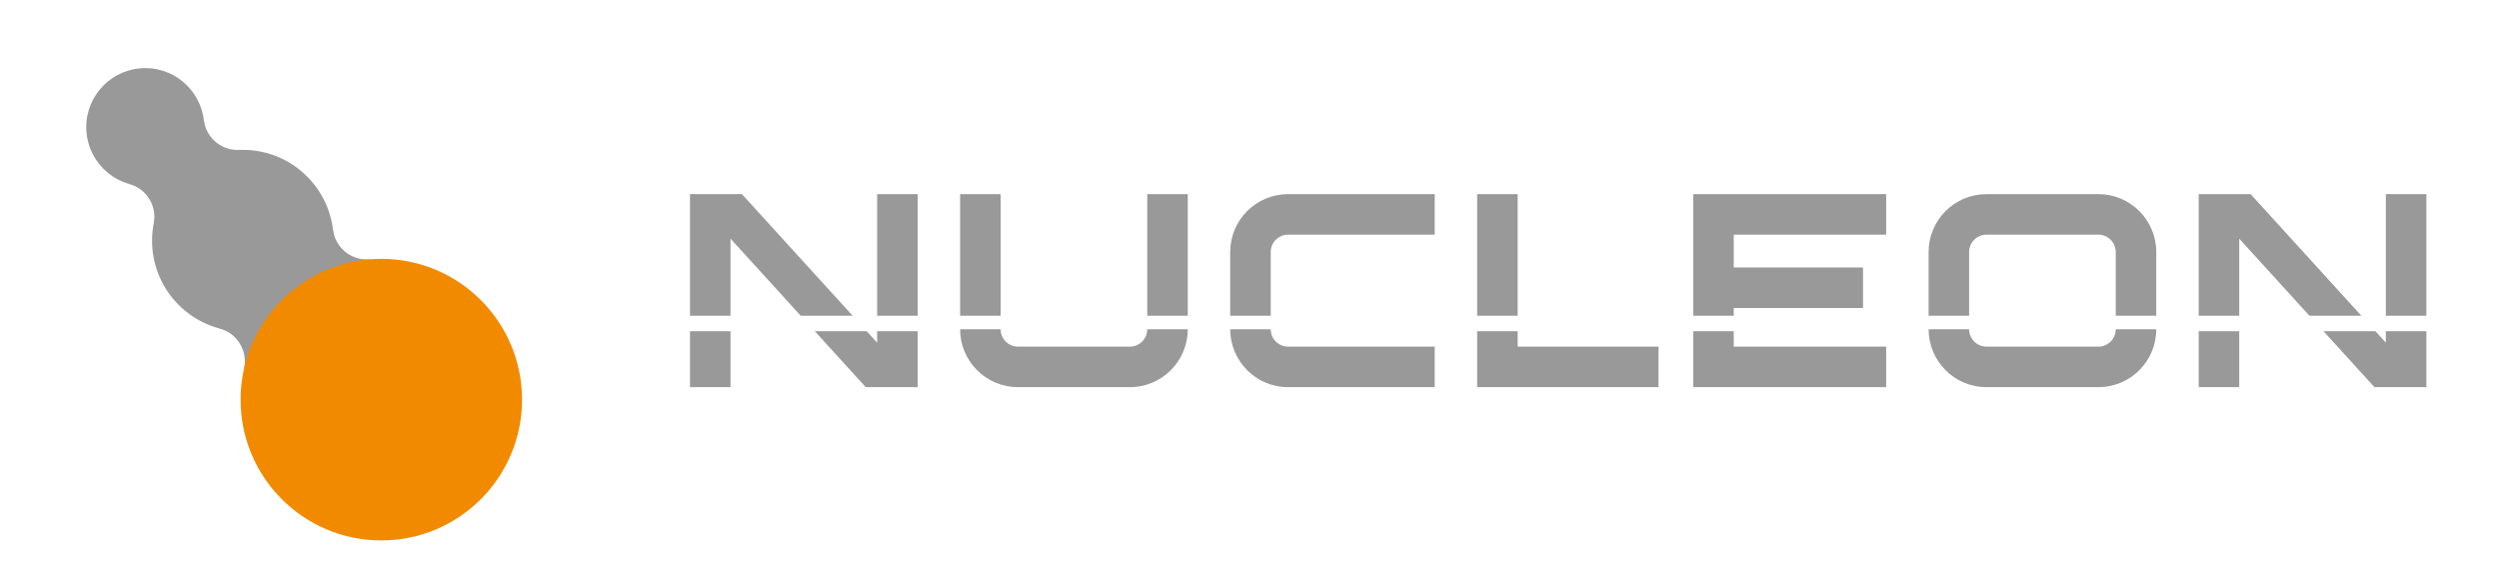
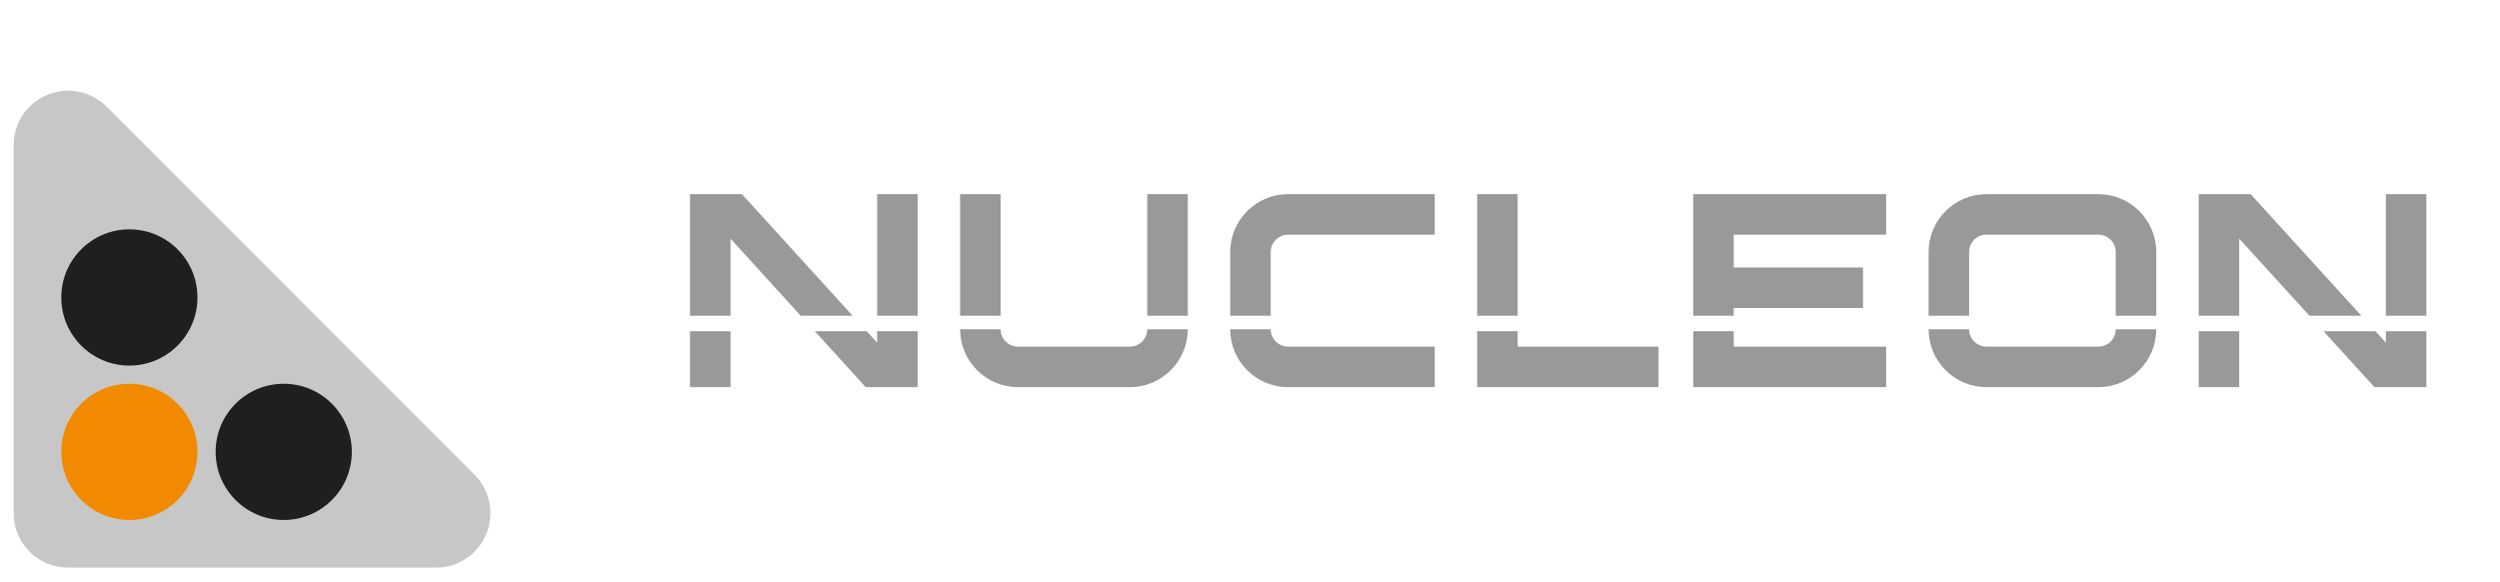
<svg xmlns="http://www.w3.org/2000/svg" viewBox="0 0 2202 512">
  <g id="mark">
-     <path d="M114.06 162.1L115.84 162.65L117.58 163.32L119.28 164.09L120.93 164.96L122.52 165.94L124.04 167.01L125.5 168.18L126.88 169.43L128.17 170.77L129.39 172.18L130.51 173.67L131.54 175.23L132.47 176.84L133.3 178.51L134.02 180.23L134.64 181.99L135.14 183.78L135.53 185.61L135.81 187.45L135.98 189.31L136.02 191.17L135.95 193.03L135.77 194.89L135.47 196.73L210.65 132.07L208.79 132.09L206.93 131.99L205.08 131.78L203.24 131.46L201.43 131.02L199.65 130.47L197.91 129.81L196.21 129.04L194.56 128.17L192.97 127.2L191.44 126.13L189.98 124.97L188.6 123.71L187.3 122.38L186.08 120.97L184.95 119.48L183.92 117.93L182.99 116.32L182.15 114.65L181.43 112.94L180.81 111.18L180.3 109.38L179.9 107.56L179.62 105.72Z" fill="#999999" />
-     <path d="M193.44 289.31L195.27 289.86L197.07 290.53L198.82 291.31L200.51 292.2L202.15 293.19L203.71 294.29L205.21 295.49L206.62 296.78L207.95 298.15L209.19 299.61L210.34 301.14L211.38 302.75L212.32 304.42L213.15 306.14L213.87 307.91L214.48 309.73L214.97 311.58L215.34 313.46L215.59 315.36L215.71 317.27L215.72 319.18L215.6 321.09L215.36 322.99L215 324.87L325.67 228.43L323.76 228.53L321.85 228.51L319.94 228.36L318.04 228.09L316.17 227.71L314.32 227.2L312.51 226.58L310.75 225.84L309.03 224.99L307.37 224.04L305.78 222.98L304.25 221.82L302.81 220.56L301.44 219.22L300.17 217.79L298.99 216.29L297.91 214.71L296.93 213.06L296.05 211.36L295.29 209.61L294.64 207.81L294.11 205.97L293.69 204.1L293.4 202.21Z" fill="#999999" />
-     <path d="M76 112A52 52 0 1 1 180 112A52 52 0 1 1 76 112Z" fill="#999999" />
-     <path d="M134 212A80 80 0 1 1 294 212A80 80 0 1 1 134 212Z" fill="#999999" />
-     <path d="M212 352A124 124 0 1 1 460 352A124 124 0 1 1 212 352Z" fill="#f28a00" />
+     <path d="M12 127.88A48 48 0 0 1 93.94 93.94L418.06 418.06A48 48 0 0 1 384.12 500L60 500A48 48 0 0 1 12 452Z" fill="#c7c7c7" />
+     <path d="M54 398A60 60 0 1 1 174 398A60 60 0 1 1 54 398Z" fill="#f28a00" />
+     <path d="M54 262A60 60 0 1 1 174 262A60 60 0 1 1 54 262Z" fill="#1f1f1f" />
+     <path d="M190 398A60 60 0 1 1 310 398A60 60 0 1 1 190 398Z" fill="#1f1f1f" />
  </g>
  <g id="wordmark">
    <path d="M608 171L643.7 171L643.7 278.1L608 278.1ZM643.7 291.7L643.7 341L608 341L608 291.7ZM772.9 171L808.6 171L808.6 278.1L772.9 278.1ZM808.6 291.7L808.6 341L772.9 341L772.9 291.7ZM608 171L653.76 171L751.31 278.1L705.55 278.1ZM763.7 291.7L808.6 341L762.84 341L717.94 291.7ZM846 171L881.7 171L881.7 278.1L846 278.1ZM1010.9 171L1046.6 171L1046.6 278.1L1010.9 278.1ZM897 305.3L995.6 305.3L995.6 341L897 341ZM897 341A51 51 0 0 1 846 290L881.7 290A15.3 15.3 0 0 0 897 305.3ZM1046.6 290A51 51 0 0 1 995.6 341L995.6 305.3A15.3 15.3 0 0 0 1010.9 290ZM1084 222L1119.7 222L1119.7 278.1L1084 278.1ZM1135 171L1264.2 171L1264.2 206.7L1135 206.7ZM1135 305.3L1264.2 305.3L1264.2 341L1135 341ZM1084 222A51 51 0 0 1 1135 171L1135 206.7A15.3 15.3 0 0 0 1119.7 222ZM1135 341A51 51 0 0 1 1084 290L1119.7 290A15.3 15.3 0 0 0 1135 305.3ZM1301.6 171L1337.3 171L1337.3 278.1L1301.6 278.1ZM1337.3 291.7L1337.3 341L1301.6 341L1301.6 291.7ZM1301.6 305.3L1461.4 305.3L1461.4 341L1301.6 341ZM1492 171L1527.7 171L1527.7 278.1L1492 278.1ZM1527.7 291.7L1527.7 341L1492 341L1492 291.7ZM1492 171L1662 171L1662 206.7L1492 206.7ZM1492 235.6L1641.6 235.6L1641.6 271.3L1492 271.3ZM1492 305.3L1662 305.3L1662 341L1492 341ZM1699.4 222L1735.1 222L1735.1 278.1L1699.4 278.1ZM1864.3 222L1900 222L1900 278.1L1864.3 278.1ZM1750.4 171L1849 171L1849 206.7L1750.4 206.7ZM1750.4 305.3L1849 305.3L1849 341L1750.4 341ZM1699.4 222A51 51 0 0 1 1750.4 171L1750.4 206.7A15.3 15.3 0 0 0 1735.1 222ZM1849 171A51 51 0 0 1 1900 222L1864.3 222A15.3 15.3 0 0 0 1849 206.7ZM1900 290A51 51 0 0 1 1849 341L1849 305.3A15.3 15.3 0 0 0 1864.3 290ZM1750.4 341A51 51 0 0 1 1699.4 290L1735.1 290A15.3 15.3 0 0 0 1750.4 305.3ZM1937.4 171L1973.1 171L1973.1 278.1L1937.4 278.1ZM1973.1 291.7L1973.1 341L1937.4 341L1937.4 291.7ZM2102.3 171L2138 171L2138 278.1L2102.3 278.1ZM2138 291.7L2138 341L2102.3 341L2102.3 291.7ZM1937.4 171L1983.16 171L2080.71 278.1L2034.95 278.1ZM2093.1 291.7L2138 341L2092.24 341L2047.34 291.7Z" fill="#999999" />
  </g>
</svg>
